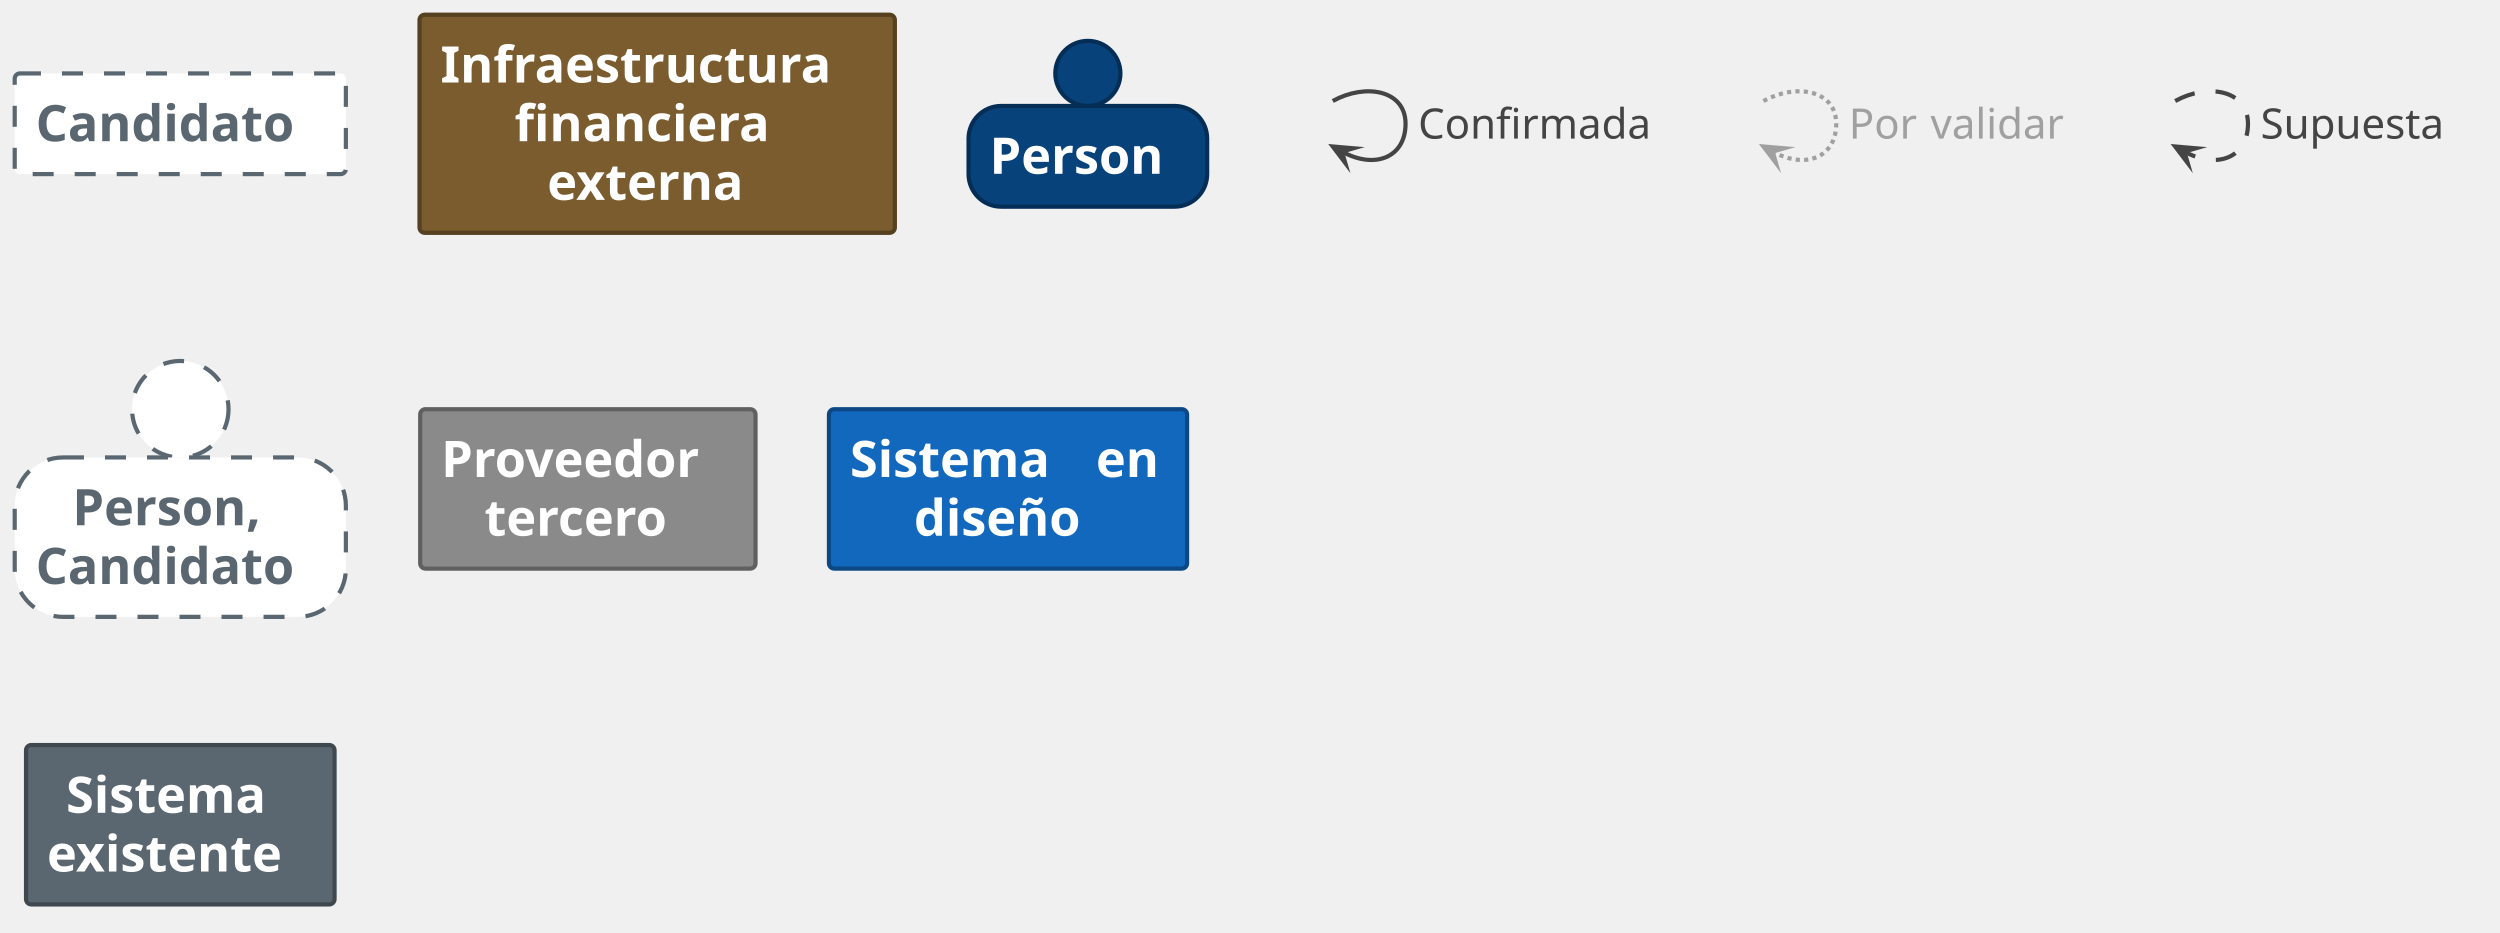
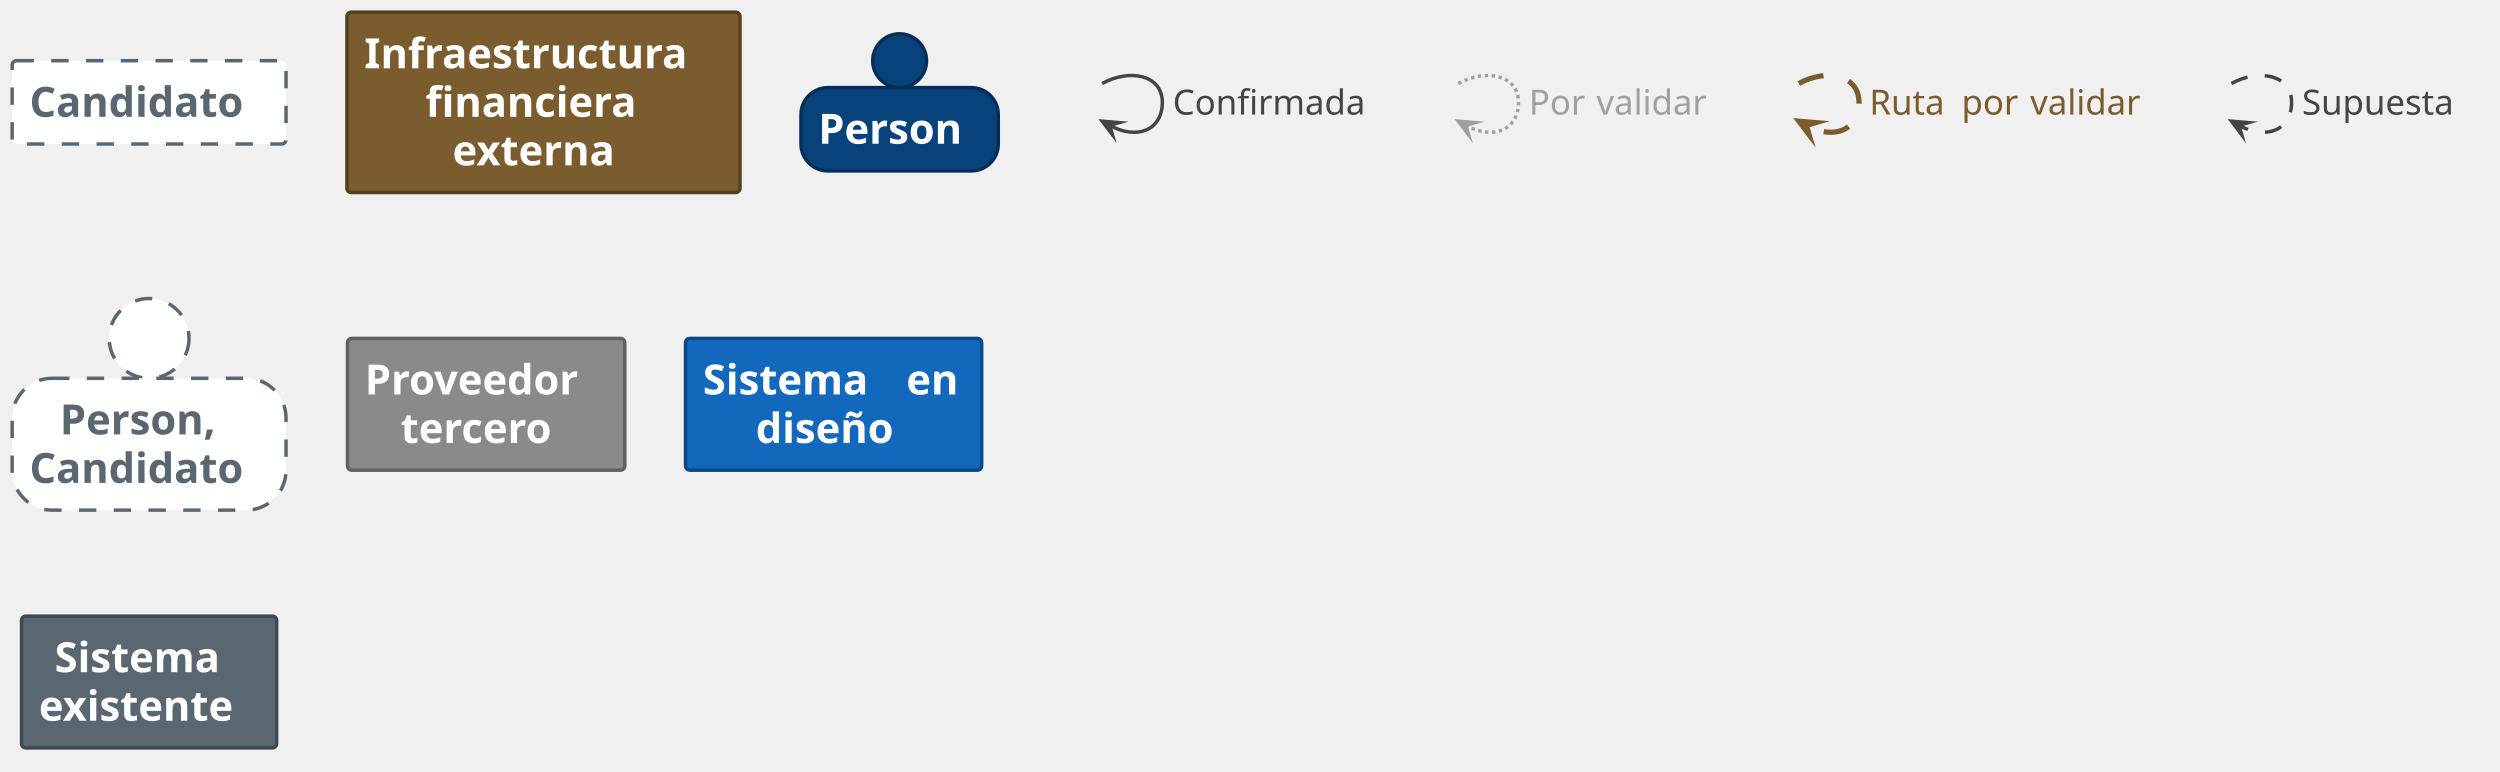
- <svg xmlns="http://www.w3.org/2000/svg" version="1.1" data-diagram-type="DESCRIPTION" style="width:1190px;height:444px;background:#FFFFFF;" width="1190px" height="444px" viewBox="0 0 1190 444" zoomAndPan="magnify" preserveAspectRatio="none" contentStyleType="text/css">
+ <svg xmlns="http://www.w3.org/2000/svg" version="1.1" data-diagram-type="DESCRIPTION" style="width:1439px;height:444px;background:#FFFFFF;" width="1439px" height="444px" viewBox="0 0 1439 444" zoomAndPan="magnify" preserveAspectRatio="none" contentStyleType="text/css">
  <defs />
  <g font-family="sans-serif" lengthAdjust="spacing">
-     <g class="entity" data-qualified-name="..Candidato" id="ent0001" data-source-line="129">
+     <g class="entity" data-qualified-name="..Candidato" id="ent0001" data-source-line="138">
      <rect x="7" y="34.94" width="157.637" height="47.938" fill="#FFF" style="stroke:#5B6770;stroke-width:2;stroke-dasharray:10,10;" rx="2.5" ry="2.5" />
      <text x="17" y="67.217" fill="#5B6770" font-size="24" textLength="137.637" font-weight="700">Candidato</text>
    </g>
-     <g class="entity" data-qualified-name="..Infraestructura financiera externa" id="ent0002" data-source-line="131">
+     <g class="entity" data-qualified-name="..Infraestructura financiera externa" id="ent0002" data-source-line="140">
      <rect x="199.69" y="7" width="226.262" height="103.813" fill="#7A5C2E" style="stroke:#554020;stroke-width:2;" rx="2.5" ry="2.5" />
      <text x="209.69" y="39.277" fill="#FFF" font-size="24" textLength="206.262" font-weight="700">Infraestructura</text>
      <text x="244.922" y="67.215" fill="#FFF" font-size="24" textLength="135.797" font-weight="700">financiera</text>
      <text x="260.508" y="95.152" fill="#FFF" font-size="24" textLength="104.625" font-weight="700">externa</text>
    </g>
-     <g class="entity" data-qualified-name="..Person" id="ent0003" data-source-line="133">
+     <g class="entity" data-qualified-name="..Person" id="ent0003" data-source-line="142">
      <ellipse cx="517.821" cy="34.944" rx="15.494" ry="15.494" fill="#08427B" style="stroke:#052E56;stroke-width:2;" />
      <rect x="461.04" y="50.439" width="113.563" height="47.938" fill="#08427B" style="stroke:#052E56;stroke-width:2;" rx="15.494" ry="15.494" />
      <text x="471.04" y="82.716" fill="#FFF" font-size="24" textLength="93.563" font-weight="700">Person</text>
    </g>
-     <g class="entity" data-qualified-name="..Person. Candidato" id="ent0004" data-source-line="135">
+     <g class="entity" data-qualified-name="..Person. Candidato" id="ent0004" data-source-line="144">
      <ellipse cx="85.818" cy="194.787" rx="22.967" ry="22.967" fill="#FFF" style="stroke:#5B6770;stroke-width:2;stroke-dasharray:10,10;" />
      <rect x="7" y="217.753" width="157.637" height="75.875" fill="#FFF" style="stroke:#5B6770;stroke-width:2;stroke-dasharray:10,10;" rx="22.967" ry="22.967" />
      <text x="34.479" y="250.031" fill="#5B6770" font-size="24" textLength="102.68" font-weight="700">Person,</text>
      <text x="17" y="277.968" fill="#5B6770" font-size="24" textLength="137.637" font-weight="700">Candidato</text>
    </g>
-     <g class="entity" data-qualified-name="..Proveedor tercero" id="ent0005" data-source-line="137">
+     <g class="entity" data-qualified-name="..Proveedor tercero" id="ent0005" data-source-line="146">
      <rect x="200.01" y="194.78" width="159.617" height="75.875" fill="#8A8A8A" style="stroke:#606060;stroke-width:2;" rx="2.5" ry="2.5" />
      <text x="210.01" y="227.057" fill="#FFF" font-size="24" textLength="139.617" font-weight="700">Proveedor</text>
      <text x="230.612" y="254.995" fill="#FFF" font-size="24" textLength="98.414" font-weight="700">tercero</text>
    </g>
-     <g class="entity" data-qualified-name="..Sistema en dise.o" id="ent0006" data-source-line="139">
+     <g class="entity" data-qualified-name="..Sistema en dise.o" id="ent0006" data-source-line="148">
      <rect x="394.58" y="194.78" width="170.469" height="75.875" fill="#1168BD" style="stroke:#0B4884;stroke-width:2;" rx="2.5" ry="2.5" />
      <text x="404.58" y="227.057" fill="#FFF" font-size="24" textLength="108.75" font-weight="700">Sistema</text>
      <text x="513.33" y="227.057" fill="#FFF" font-size="24" font-weight="700"> </text>
      <text x="521.685" y="227.057" fill="#FFF" font-size="24" textLength="33.363" font-weight="700">en</text>
      <text x="435.043" y="254.995" fill="#FFF" font-size="24" textLength="89.543" font-weight="700">diseño</text>
    </g>
-     <g class="entity" data-qualified-name="..Sistema existente" id="ent0007" data-source-line="141">
+     <g class="entity" data-qualified-name="..Sistema existente" id="ent0007" data-source-line="150">
      <rect x="12.39" y="354.63" width="146.855" height="75.875" fill="#5B6770" style="stroke:#3F484E;stroke-width:2;" rx="2.5" ry="2.5" />
      <text x="31.443" y="386.907" fill="#FFF" font-size="24" textLength="108.75" font-weight="700">Sistema</text>
      <text x="22.39" y="414.845" fill="#FFF" font-size="24" textLength="126.855" font-weight="700">existente</text>
    </g>
-     <g class="entity" data-qualified-name="1" id="ent0008" data-source-line="143">
+     <g class="entity" data-qualified-name="1" id="ent0008" data-source-line="152">
      <rect x="609.59" y="40.76" width="24.45" height="36.297" fill="none" style="stroke:none;" rx="2.5" ry="2.5" />
    </g>
-     <g class="entity" data-qualified-name="2" id="ent0010" data-source-line="146">
+     <g class="entity" data-qualified-name="2" id="ent0010" data-source-line="155">
      <rect x="814.59" y="40.76" width="24.45" height="36.297" fill="none" style="stroke:none;" rx="2.5" ry="2.5" />
    </g>
-     <g class="entity" data-qualified-name="3" id="ent0012" data-source-line="149">
+     <g class="entity" data-qualified-name="3" id="ent0012" data-source-line="158">
      <rect x="1010.59" y="40.76" width="24.45" height="36.297" fill="none" style="stroke:none;" rx="2.5" ry="2.5" />
    </g>
-     <g class="link" data-entity-1="ent0008" data-entity-2="ent0008" id="lnk9" data-source-line="144" data-link-type="dependency">
+     <g class="entity" data-qualified-name="4" id="ent0014" data-source-line="161">
+       <rect x="1259.59" y="40.76" width="24.45" height="36.297" fill="none" style="stroke:none;" rx="2.5" ry="2.5" />
+     </g>
+     <g class="link" data-entity-1="ent0008" data-entity-2="ent0008" id="lnk9" data-source-line="153" data-link-type="dependency">
      <path d="M634.39,48.08 C650.21,39.37 669.04,42.98 669.04,58.91 C669.04,74.84 654.59,80.862 638.77,72.152" style="stroke:#444;stroke-width:2;" fill="none" id="1-to-1" />
      <polygon points="634.39,69.74,640.345,77.585,638.77,72.152,644.203,70.577,634.39,69.74" fill="#444" style="stroke:#444;stroke-width:2;stroke-linejoin:miter;stroke-miterlimit:10;" />
      <text x="675.04" y="65.974" fill="#444" font-size="20" textLength="116.387">Confirmada</text>
    </g>
-     <g class="link" data-entity-1="ent0010" data-entity-2="ent0010" id="lnk11" data-source-line="147" data-link-type="dependency">
+     <g class="link" data-entity-1="ent0010" data-entity-2="ent0010" id="lnk11" data-source-line="156" data-link-type="dependency">
      <path d="M839.39,48.08 C855.21,39.37 874.04,42.98 874.04,58.91 C874.04,74.84 859.59,80.862 843.77,72.152" style="stroke:#A0A0A0;stroke-width:2;stroke-dasharray:2,2;" fill="none" id="2-to-2" />
      <polygon points="839.39,69.74,845.345,77.585,843.77,72.152,849.203,70.577,839.39,69.74" fill="#A0A0A0" style="stroke:#A0A0A0;stroke-width:2;stroke-linejoin:miter;stroke-miterlimit:10;" />
      <text x="880.04" y="65.974" fill="#A0A0A0" font-size="20" textLength="32.52">Por</text>
      <text x="912.56" y="65.974" fill="#A0A0A0" font-size="20"> </text>
      <text x="918.917" y="65.974" fill="#A0A0A0" font-size="20" textLength="68.379">validar</text>
    </g>
-     <g class="link" data-entity-1="ent0012" data-entity-2="ent0012" id="lnk13" data-source-line="150" data-link-type="dependency">
-       <path d="M1035.39,48.08 C1051.21,39.37 1070.04,42.98 1070.04,58.91 C1070.04,74.84 1055.59,80.862 1039.77,72.152" style="stroke:#444;stroke-width:2;stroke-dasharray:10,10;" fill="none" id="3-to-3" />
-       <polygon points="1035.39,69.74,1041.345,77.585,1039.77,72.152,1045.203,70.577,1035.39,69.74" fill="#444" style="stroke:#444;stroke-width:2;stroke-linejoin:miter;stroke-miterlimit:10;" />
-       <text x="1076.04" y="65.974" fill="#444" font-size="20" textLength="93.564">Supuesta</text>
+     <g class="link" data-entity-1="ent0012" data-entity-2="ent0012" id="lnk13" data-source-line="159" data-link-type="dependency">
+       <path d="M1035.39,48.08 C1051.21,39.37 1070.04,42.98 1070.04,58.91 C1070.04,74.84 1055.59,80.862 1039.77,72.152" style="stroke:#7A5C2E;stroke-width:3;stroke-dasharray:15,15;" fill="none" id="3-to-3" />
+       <polygon points="1035.39,69.74,1041.345,77.585,1039.77,72.152,1045.203,70.577,1035.39,69.74" fill="#7A5C2E" style="stroke:#7A5C2E;stroke-width:3;stroke-linejoin:miter;stroke-miterlimit:10;" />
+       <text x="1076.04" y="65.974" fill="#7A5C2E" font-size="20" textLength="46.67">Ruta</text>
+       <text x="1122.71" y="65.974" fill="#7A5C2E" font-size="20"> </text>
+       <text x="1129.067" y="65.974" fill="#7A5C2E" font-size="20" textLength="33.154">por</text>
+       <text x="1162.222" y="65.974" fill="#7A5C2E" font-size="20"> </text>
+       <text x="1168.579" y="65.974" fill="#7A5C2E" font-size="20" textLength="68.379">validar</text>
+     </g>
+     <g class="link" data-entity-1="ent0014" data-entity-2="ent0014" id="lnk15" data-source-line="162" data-link-type="dependency">
+       <path d="M1284.39,48.08 C1300.21,39.37 1319.04,42.98 1319.04,58.91 C1319.04,74.84 1304.59,80.862 1288.77,72.152" style="stroke:#444;stroke-width:2;stroke-dasharray:10,10;" fill="none" id="4-to-4" />
+       <polygon points="1284.39,69.74,1290.345,77.585,1288.77,72.152,1294.203,70.577,1284.39,69.74" fill="#444" style="stroke:#444;stroke-width:2;stroke-linejoin:miter;stroke-miterlimit:10;" />
+       <text x="1325.04" y="65.974" fill="#444" font-size="20" textLength="93.564">Supuesta</text>
    </g>
  </g>
</svg>
